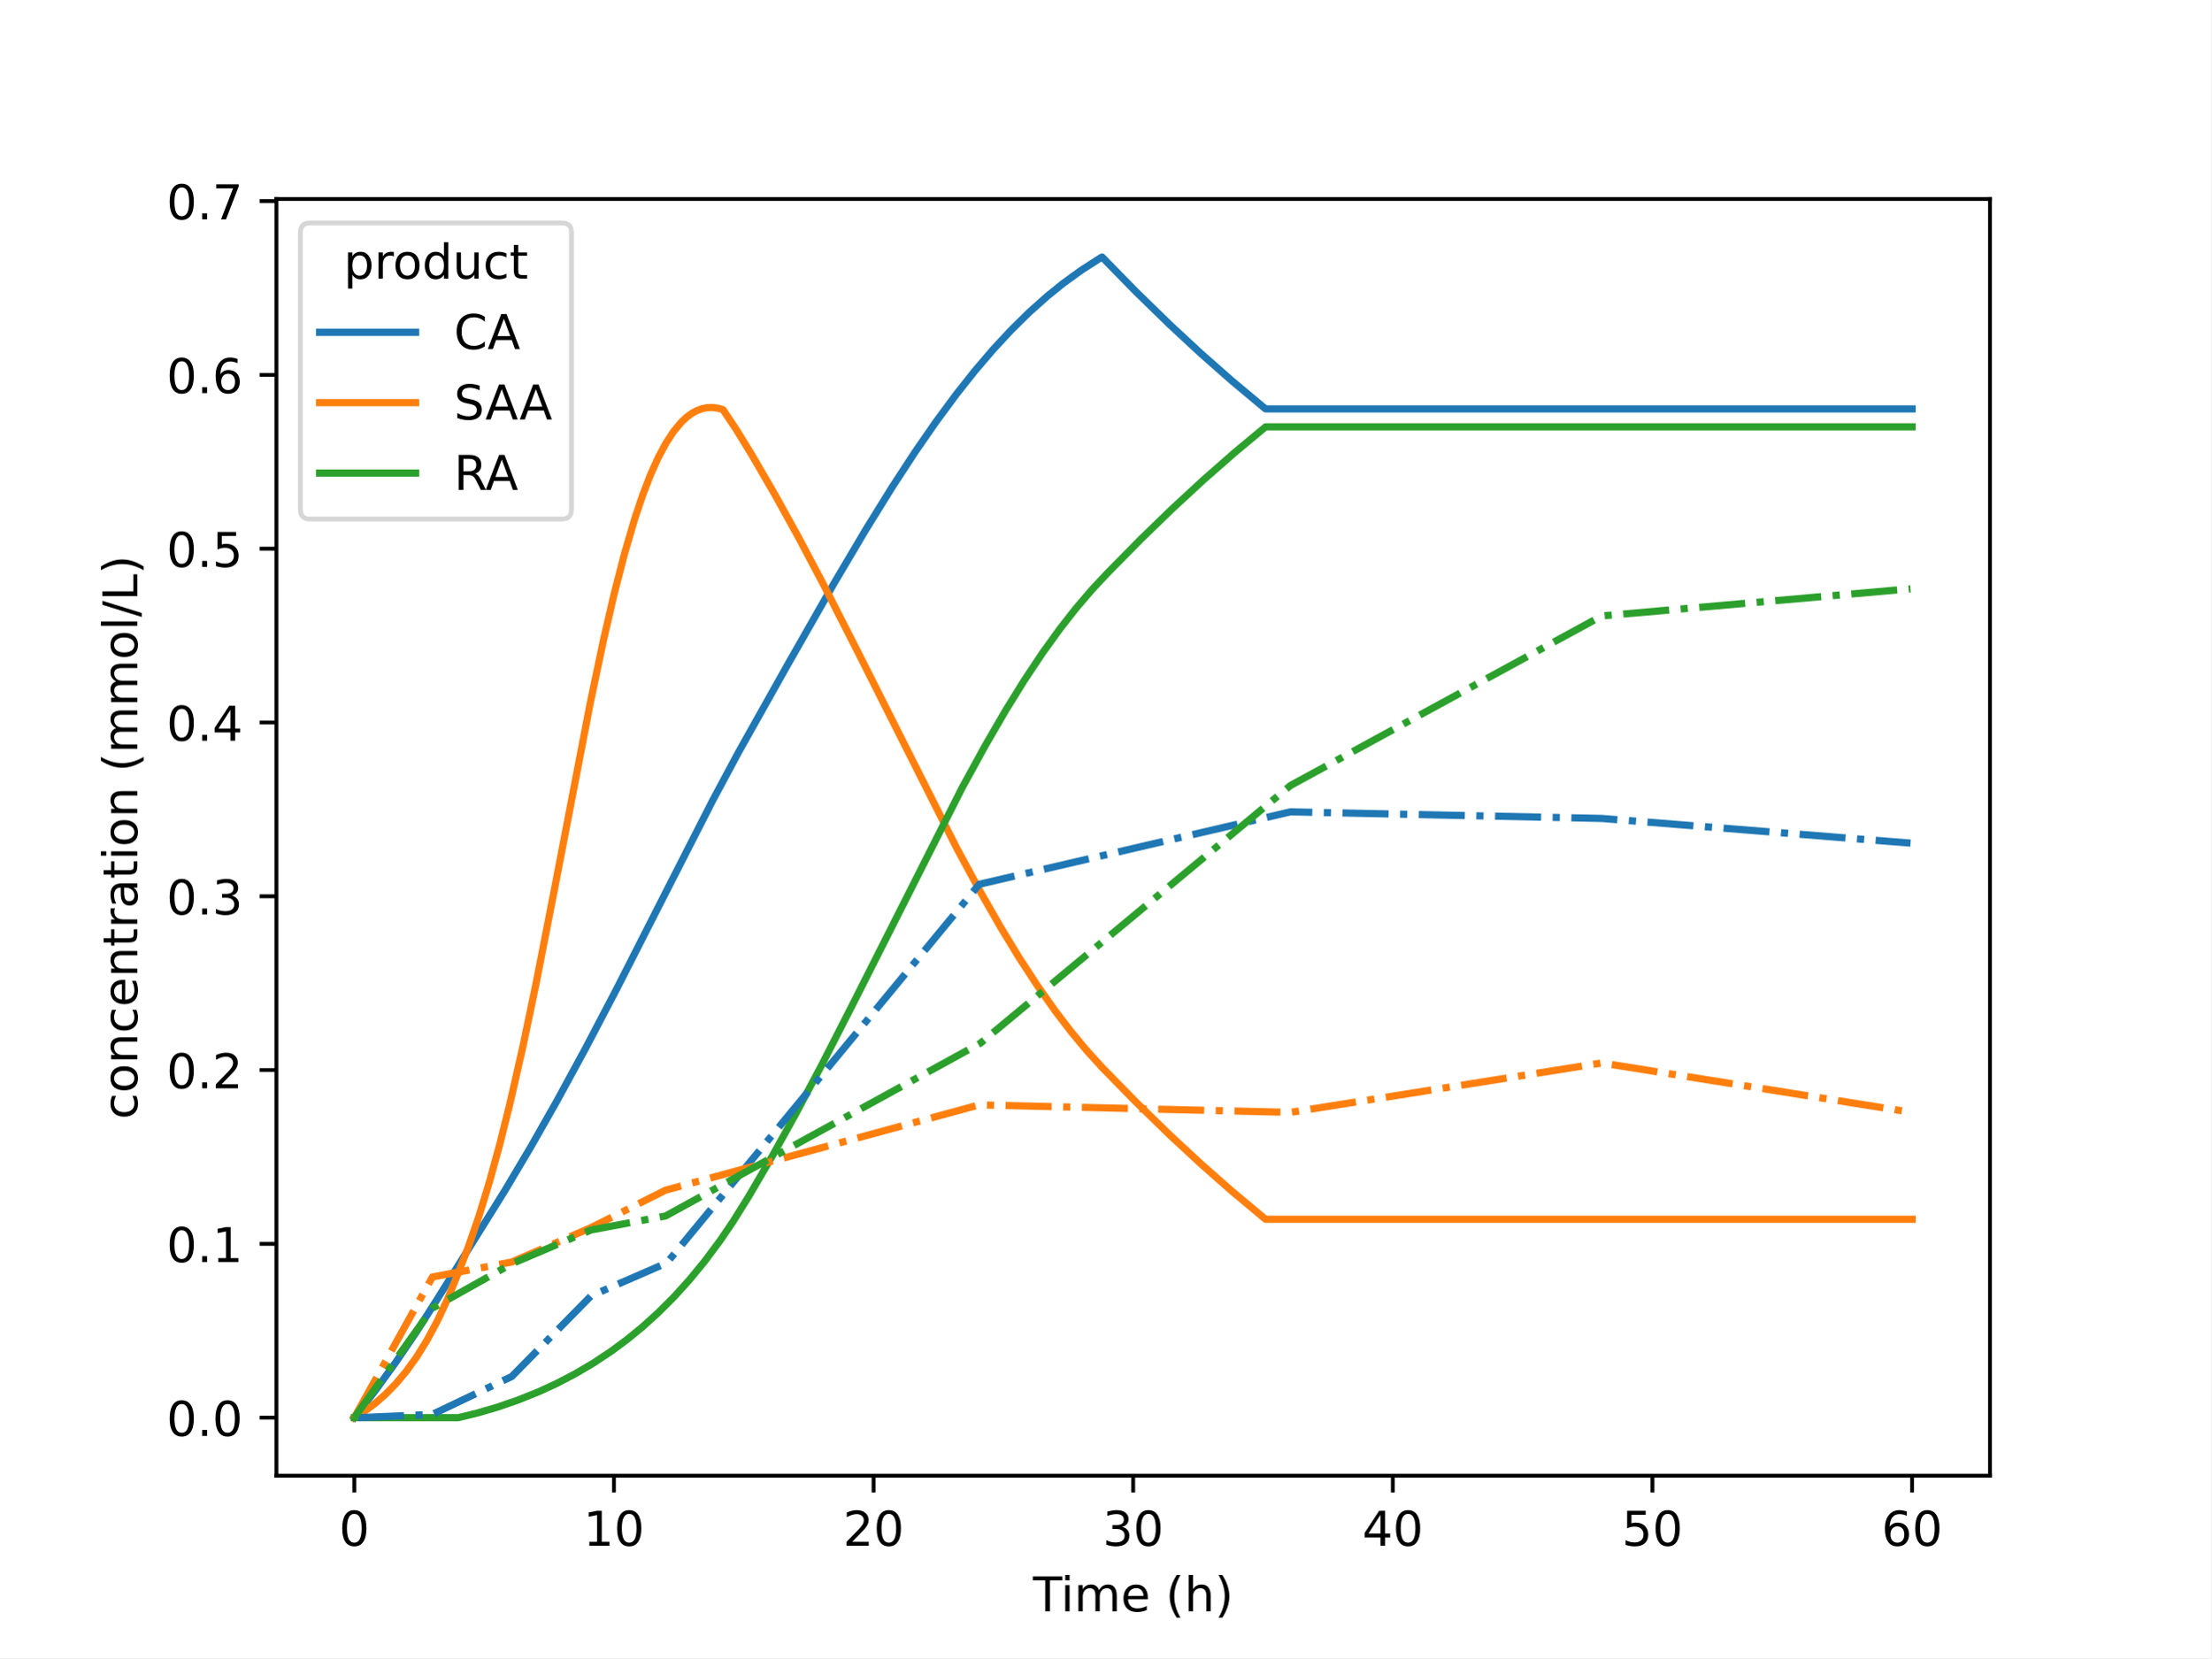
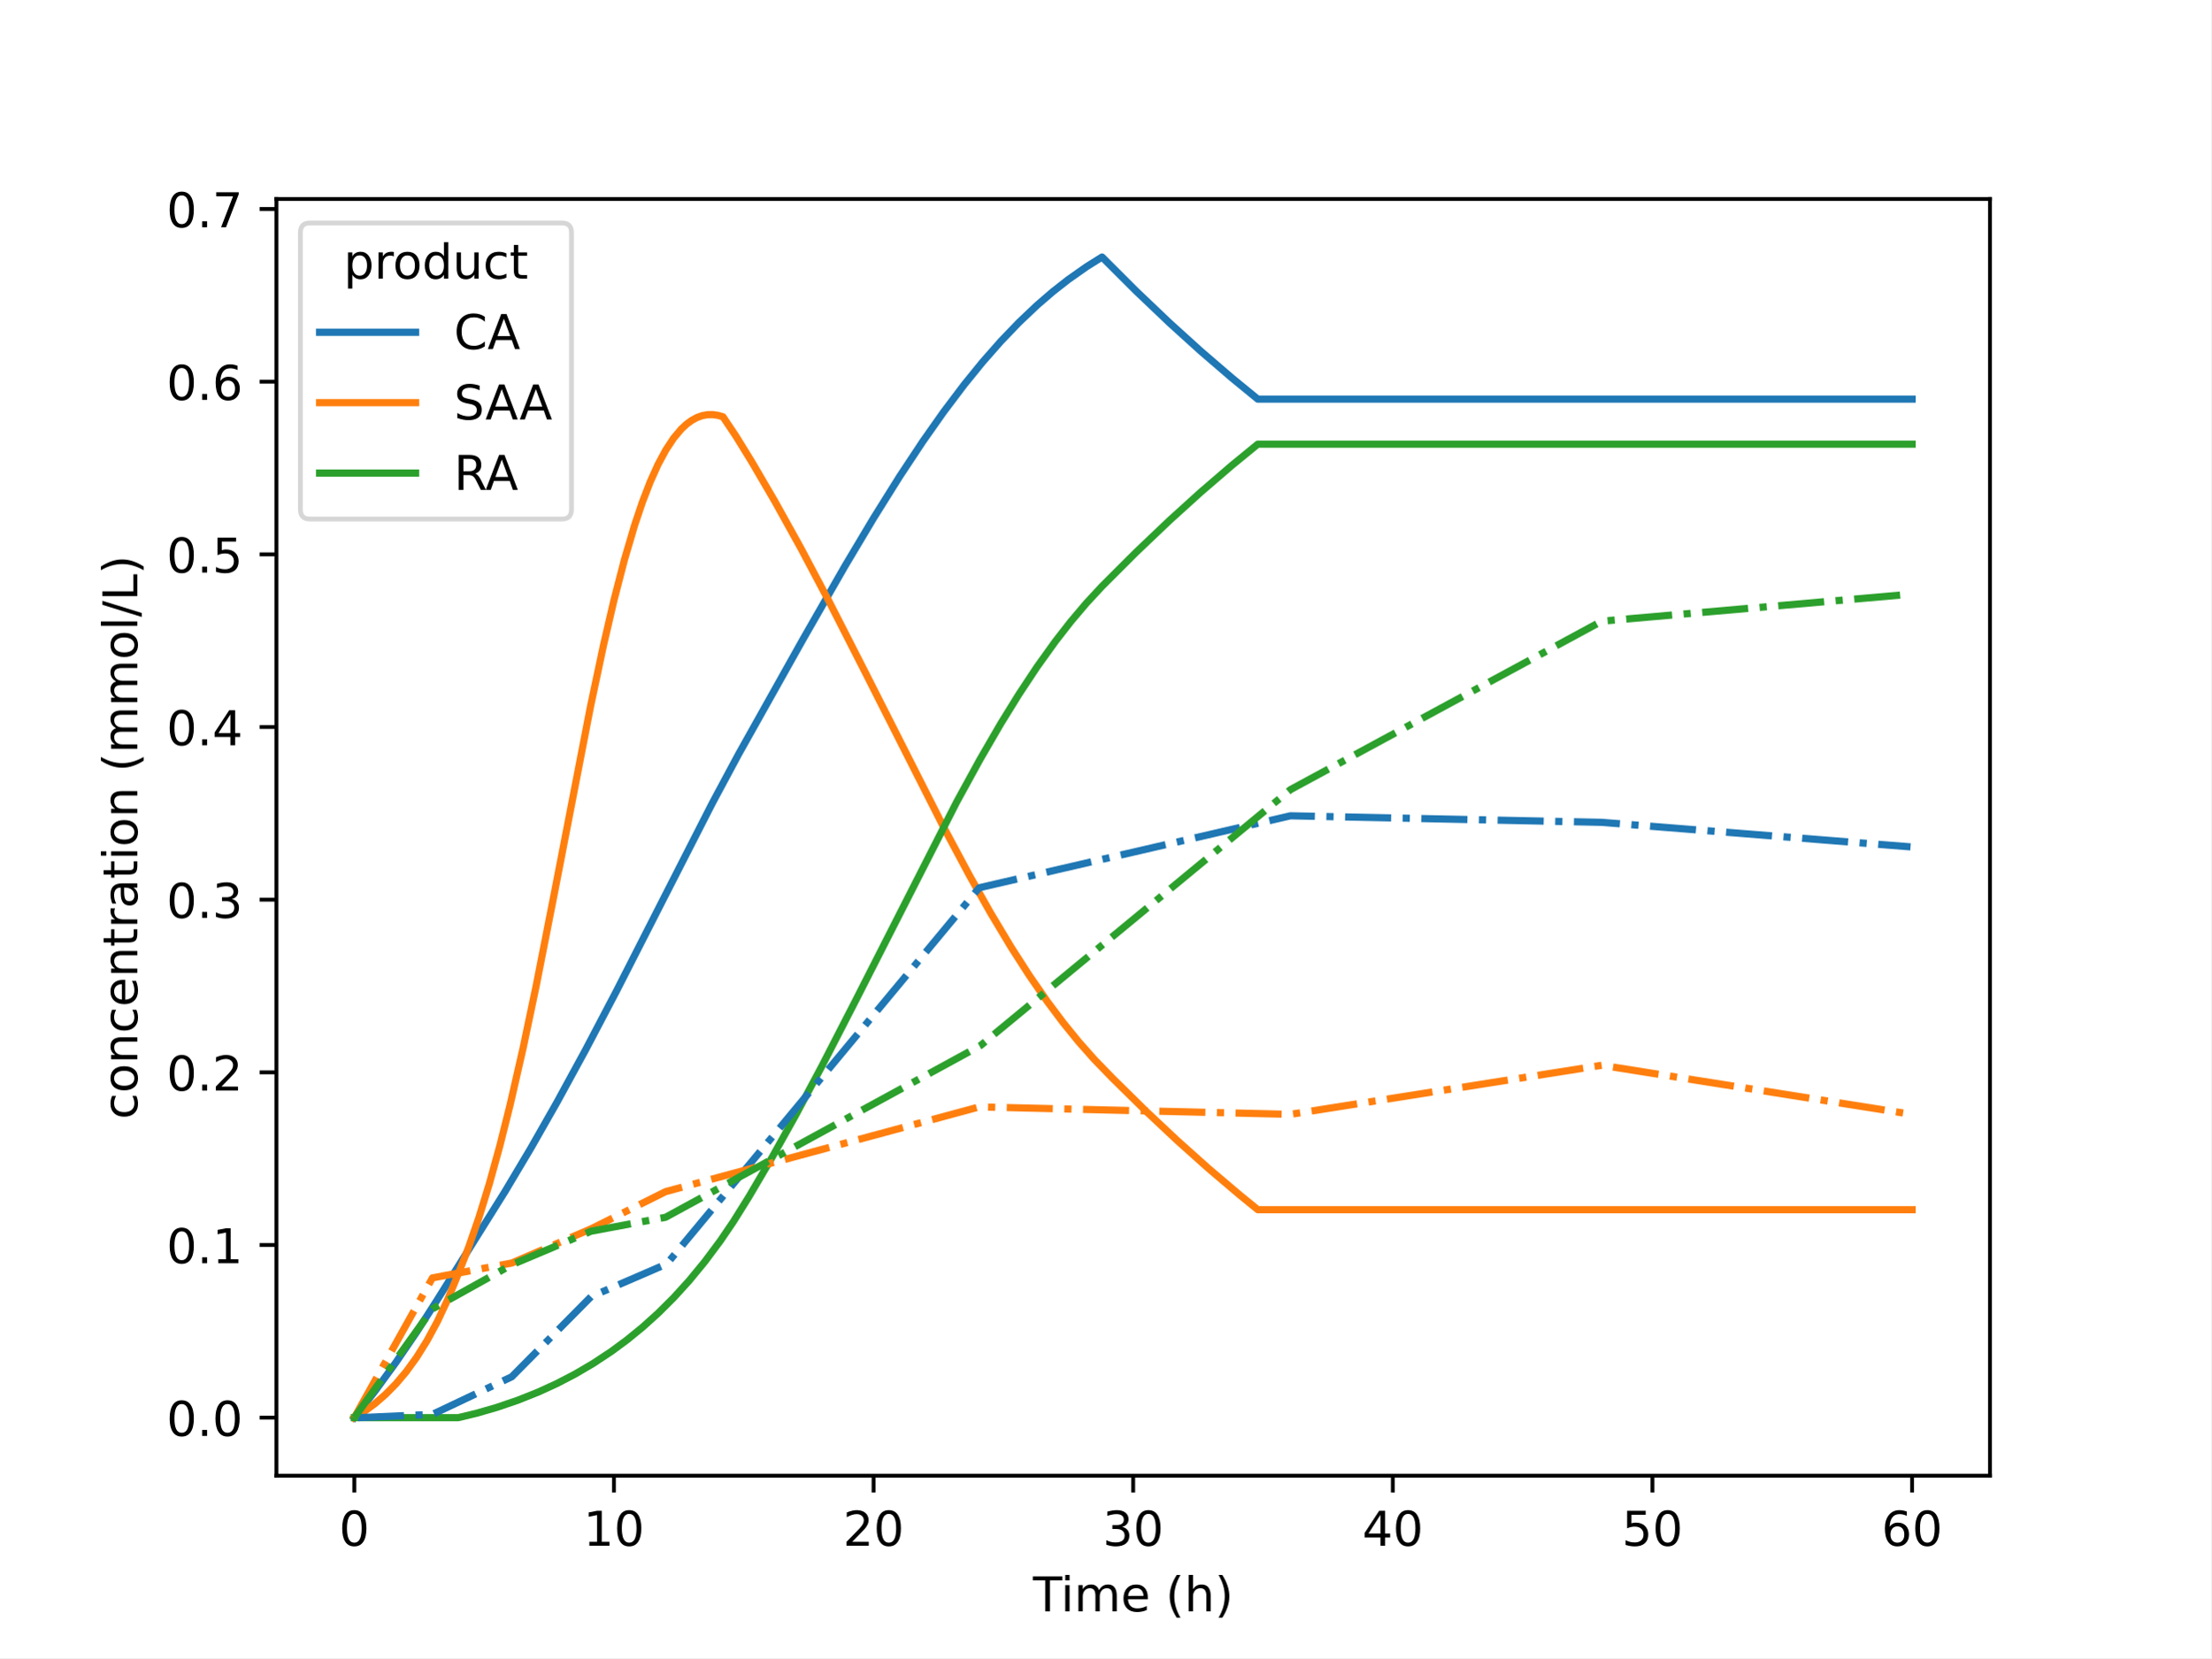
<svg xmlns="http://www.w3.org/2000/svg" xmlns:xlink="http://www.w3.org/1999/xlink" width="460.8pt" height="345.6pt" viewBox="0 0 460.8 345.6" version="1.1">
  <defs>
    <style type="text/css">*{stroke-linejoin: round; stroke-linecap: butt}</style>
  </defs>
  <g id="figure_1">
    <g id="patch_1">
      <path d="M 0 345.6  L 460.8 345.6  L 460.8 0  L 0 0  z " style="fill: #ffffff" />
    </g>
    <g id="axes_1">
      <g id="patch_2">
        <path d="M 57.6 307.584  L 414.72 307.584  L 414.72 41.472  L 57.6 41.472  z " style="fill: #ffffff" />
      </g>
      <g id="PolyCollection_1" />
      <g id="PolyCollection_2" />
      <g id="PolyCollection_3" />
      <g id="PolyCollection_4" />
      <g id="PolyCollection_5" />
      <g id="PolyCollection_6" />
      <g id="matplotlib.axis_1">
        <g id="xtick_1">
          <g id="line2d_1">
            <defs>
-               <path id="m8dd943b376" d="M 0 0  L 0 3.5  " style="stroke: #000000; stroke-width: 0.8" />
-             </defs>
-             <g>
-               <use xlink:href="#m8dd943b376" x="73.833" y="307.584" style="stroke: #000000; stroke-width: 0.8" />
+               <path id="m41395af71c" d="M 0 0  L 0 3.5  " style="stroke: #000000; stroke-width: 0.8" />
+             </defs>
+             <g>
+               <use xlink:href="#m41395af71c" x="73.833" y="307.584" style="stroke: #000000; stroke-width: 0.8" />
            </g>
          </g>
          <g id="text_1">
            <g transform="translate(70.65148 322.1824) scale(0.1 -0.1)">
              <defs>
                <path id="DejaVuSans-30" d="M 2034 4250  Q 1547 4250 1301 3770  Q 1056 3291 1056 2328  Q 1056 1369 1301 889  Q 1547 409 2034 409  Q 2525 409 2770 889  Q 3016 1369 3016 2328  Q 3016 3291 2770 3770  Q 2525 4250 2034 4250  z M 2034 4750  Q 2819 4750 3233 4129  Q 3647 3509 3647 2328  Q 3647 1150 3233 529  Q 2819 -91 2034 -91  Q 1250 -91 836 529  Q 422 1150 422 2328  Q 422 3509 836 4129  Q 1250 4750 2034 4750  z " transform="scale(0.015625)" />
              </defs>
              <use xlink:href="#DejaVuSans-30" />
            </g>
          </g>
        </g>
        <g id="xtick_2">
          <g id="line2d_2">
            <g>
-               <use xlink:href="#m8dd943b376" x="127.942" y="307.584" style="stroke: #000000; stroke-width: 0.8" />
+               <use xlink:href="#m41395af71c" x="127.942" y="307.584" style="stroke: #000000; stroke-width: 0.8" />
            </g>
          </g>
          <g id="text_2">
            <g transform="translate(121.5793 322.1824) scale(0.1 -0.1)">
              <defs>
                <path id="DejaVuSans-31" d="M 794 531  L 1825 531  L 1825 4091  L 703 3866  L 703 4441  L 1819 4666  L 2450 4666  L 2450 531  L 3481 531  L 3481 0  L 794 0  L 794 531  z " transform="scale(0.015625)" />
              </defs>
              <use xlink:href="#DejaVuSans-31" />
              <use xlink:href="#DejaVuSans-30" x="63.623" />
            </g>
          </g>
        </g>
        <g id="xtick_3">
          <g id="line2d_3">
            <g>
-               <use xlink:href="#m8dd943b376" x="182.051" y="307.584" style="stroke: #000000; stroke-width: 0.8" />
+               <use xlink:href="#m41395af71c" x="182.051" y="307.584" style="stroke: #000000; stroke-width: 0.8" />
            </g>
          </g>
          <g id="text_3">
            <g transform="translate(175.6884 322.1824) scale(0.1 -0.1)">
              <defs>
                <path id="DejaVuSans-32" d="M 1228 531  L 3431 531  L 3431 0  L 469 0  L 469 531  Q 828 903 1448 1529  Q 2069 2156 2228 2338  Q 2531 2678 2651 2914  Q 2772 3150 2772 3378  Q 2772 3750 2511 3984  Q 2250 4219 1831 4219  Q 1534 4219 1204 4116  Q 875 4013 500 3803  L 500 4441  Q 881 4594 1212 4672  Q 1544 4750 1819 4750  Q 2544 4750 2975 4387  Q 3406 4025 3406 3419  Q 3406 3131 3298 2873  Q 3191 2616 2906 2266  Q 2828 2175 2409 1742  Q 1991 1309 1228 531  z " transform="scale(0.015625)" />
              </defs>
              <use xlink:href="#DejaVuSans-32" />
              <use xlink:href="#DejaVuSans-30" x="63.623" />
            </g>
          </g>
        </g>
        <g id="xtick_4">
          <g id="line2d_4">
            <g>
-               <use xlink:href="#m8dd943b376" x="236.16" y="307.584" style="stroke: #000000; stroke-width: 0.8" />
+               <use xlink:href="#m41395af71c" x="236.16" y="307.584" style="stroke: #000000; stroke-width: 0.8" />
            </g>
          </g>
          <g id="text_4">
            <g transform="translate(229.7975 322.1824) scale(0.1 -0.1)">
              <defs>
                <path id="DejaVuSans-33" d="M 2597 2516  Q 3050 2419 3304 2112  Q 3559 1806 3559 1356  Q 3559 666 3084 287  Q 2609 -91 1734 -91  Q 1441 -91 1130 -33  Q 819 25 488 141  L 488 750  Q 750 597 1062 519  Q 1375 441 1716 441  Q 2309 441 2620 675  Q 2931 909 2931 1356  Q 2931 1769 2642 2001  Q 2353 2234 1838 2234  L 1294 2234  L 1294 2753  L 1863 2753  Q 2328 2753 2575 2939  Q 2822 3125 2822 3475  Q 2822 3834 2567 4026  Q 2313 4219 1838 4219  Q 1578 4219 1281 4162  Q 984 4106 628 3988  L 628 4550  Q 988 4650 1302 4700  Q 1616 4750 1894 4750  Q 2613 4750 3031 4423  Q 3450 4097 3450 3541  Q 3450 3153 3228 2886  Q 3006 2619 2597 2516  z " transform="scale(0.015625)" />
              </defs>
              <use xlink:href="#DejaVuSans-33" />
              <use xlink:href="#DejaVuSans-30" x="63.623" />
            </g>
          </g>
        </g>
        <g id="xtick_5">
          <g id="line2d_5">
            <g>
-               <use xlink:href="#m8dd943b376" x="290.269" y="307.584" style="stroke: #000000; stroke-width: 0.8" />
+               <use xlink:href="#m41395af71c" x="290.269" y="307.584" style="stroke: #000000; stroke-width: 0.8" />
            </g>
          </g>
          <g id="text_5">
            <g transform="translate(283.9066 322.1824) scale(0.1 -0.1)">
              <defs>
                <path id="DejaVuSans-34" d="M 2419 4116  L 825 1625  L 2419 1625  L 2419 4116  z M 2253 4666  L 3047 4666  L 3047 1625  L 3713 1625  L 3713 1100  L 3047 1100  L 3047 0  L 2419 0  L 2419 1100  L 313 1100  L 313 1709  L 2253 4666  z " transform="scale(0.015625)" />
              </defs>
              <use xlink:href="#DejaVuSans-34" />
              <use xlink:href="#DejaVuSans-30" x="63.623" />
            </g>
          </g>
        </g>
        <g id="xtick_6">
          <g id="line2d_6">
            <g>
-               <use xlink:href="#m8dd943b376" x="344.378" y="307.584" style="stroke: #000000; stroke-width: 0.8" />
+               <use xlink:href="#m41395af71c" x="344.378" y="307.584" style="stroke: #000000; stroke-width: 0.8" />
            </g>
          </g>
          <g id="text_6">
            <g transform="translate(338.0157 322.1824) scale(0.1 -0.1)">
              <defs>
                <path id="DejaVuSans-35" d="M 691 4666  L 3169 4666  L 3169 4134  L 1269 4134  L 1269 2991  Q 1406 3038 1543 3061  Q 1681 3084 1819 3084  Q 2600 3084 3056 2656  Q 3513 2228 3513 1497  Q 3513 744 3044 326  Q 2575 -91 1722 -91  Q 1428 -91 1123 -41  Q 819 9 494 109  L 494 744  Q 775 591 1075 516  Q 1375 441 1709 441  Q 2250 441 2565 725  Q 2881 1009 2881 1497  Q 2881 1984 2565 2268  Q 2250 2553 1709 2553  Q 1456 2553 1204 2497  Q 953 2441 691 2322  L 691 4666  z " transform="scale(0.015625)" />
              </defs>
              <use xlink:href="#DejaVuSans-35" />
              <use xlink:href="#DejaVuSans-30" x="63.623" />
            </g>
          </g>
        </g>
        <g id="xtick_7">
          <g id="line2d_7">
            <g>
-               <use xlink:href="#m8dd943b376" x="398.487" y="307.584" style="stroke: #000000; stroke-width: 0.8" />
+               <use xlink:href="#m41395af71c" x="398.487" y="307.584" style="stroke: #000000; stroke-width: 0.8" />
            </g>
          </g>
          <g id="text_7">
            <g transform="translate(392.1248 322.1824) scale(0.1 -0.1)">
              <defs>
                <path id="DejaVuSans-36" d="M 2113 2584  Q 1688 2584 1439 2293  Q 1191 2003 1191 1497  Q 1191 994 1439 701  Q 1688 409 2113 409  Q 2538 409 2786 701  Q 3034 994 3034 1497  Q 3034 2003 2786 2293  Q 2538 2584 2113 2584  z M 3366 4563  L 3366 3988  Q 3128 4100 2886 4159  Q 2644 4219 2406 4219  Q 1781 4219 1451 3797  Q 1122 3375 1075 2522  Q 1259 2794 1537 2939  Q 1816 3084 2150 3084  Q 2853 3084 3261 2657  Q 3669 2231 3669 1497  Q 3669 778 3244 343  Q 2819 -91 2113 -91  Q 1303 -91 875 529  Q 447 1150 447 2328  Q 447 3434 972 4092  Q 1497 4750 2381 4750  Q 2619 4750 2861 4703  Q 3103 4656 3366 4563  z " transform="scale(0.015625)" />
              </defs>
              <use xlink:href="#DejaVuSans-36" />
              <use xlink:href="#DejaVuSans-30" x="63.623" />
            </g>
          </g>
        </g>
        <g id="text_8">
          <g transform="translate(215.267 335.8606) scale(0.1 -0.1)">
            <defs>
              <path id="DejaVuSans-54" d="M -19 4666  L 3928 4666  L 3928 4134  L 2272 4134  L 2272 0  L 1638 0  L 1638 4134  L -19 4134  L -19 4666  z " transform="scale(0.015625)" />
              <path id="DejaVuSans-69" d="M 603 3500  L 1178 3500  L 1178 0  L 603 0  L 603 3500  z M 603 4863  L 1178 4863  L 1178 4134  L 603 4134  L 603 4863  z " transform="scale(0.015625)" />
              <path id="DejaVuSans-6d" d="M 3328 2828  Q 3544 3216 3844 3400  Q 4144 3584 4550 3584  Q 5097 3584 5394 3201  Q 5691 2819 5691 2113  L 5691 0  L 5113 0  L 5113 2094  Q 5113 2597 4934 2840  Q 4756 3084 4391 3084  Q 3944 3084 3684 2787  Q 3425 2491 3425 1978  L 3425 0  L 2847 0  L 2847 2094  Q 2847 2600 2669 2842  Q 2491 3084 2119 3084  Q 1678 3084 1418 2786  Q 1159 2488 1159 1978  L 1159 0  L 581 0  L 581 3500  L 1159 3500  L 1159 2956  Q 1356 3278 1631 3431  Q 1906 3584 2284 3584  Q 2666 3584 2933 3390  Q 3200 3197 3328 2828  z " transform="scale(0.015625)" />
              <path id="DejaVuSans-65" d="M 3597 1894  L 3597 1613  L 953 1613  Q 991 1019 1311 708  Q 1631 397 2203 397  Q 2534 397 2845 478  Q 3156 559 3463 722  L 3463 178  Q 3153 47 2828 -22  Q 2503 -91 2169 -91  Q 1331 -91 842 396  Q 353 884 353 1716  Q 353 2575 817 3079  Q 1281 3584 2069 3584  Q 2775 3584 3186 3129  Q 3597 2675 3597 1894  z M 3022 2063  Q 3016 2534 2758 2815  Q 2500 3097 2075 3097  Q 1594 3097 1305 2825  Q 1016 2553 972 2059  L 3022 2063  z " transform="scale(0.015625)" />
              <path id="DejaVuSans-20" transform="scale(0.015625)" />
              <path id="DejaVuSans-28" d="M 1984 4856  Q 1566 4138 1362 3434  Q 1159 2731 1159 2009  Q 1159 1288 1364 580  Q 1569 -128 1984 -844  L 1484 -844  Q 1016 -109 783 600  Q 550 1309 550 2009  Q 550 2706 781 3412  Q 1013 4119 1484 4856  L 1984 4856  z " transform="scale(0.015625)" />
              <path id="DejaVuSans-68" d="M 3513 2113  L 3513 0  L 2938 0  L 2938 2094  Q 2938 2591 2744 2837  Q 2550 3084 2163 3084  Q 1697 3084 1428 2787  Q 1159 2491 1159 1978  L 1159 0  L 581 0  L 581 4863  L 1159 4863  L 1159 2956  Q 1366 3272 1645 3428  Q 1925 3584 2291 3584  Q 2894 3584 3203 3211  Q 3513 2838 3513 2113  z " transform="scale(0.015625)" />
              <path id="DejaVuSans-29" d="M 513 4856  L 1013 4856  Q 1481 4119 1714 3412  Q 1947 2706 1947 2009  Q 1947 1309 1714 600  Q 1481 -109 1013 -844  L 513 -844  Q 928 -128 1133 580  Q 1338 1288 1338 2009  Q 1338 2731 1133 3434  Q 928 4138 513 4856  z " transform="scale(0.015625)" />
            </defs>
            <use xlink:href="#DejaVuSans-54" />
            <use xlink:href="#DejaVuSans-69" x="57.959" />
            <use xlink:href="#DejaVuSans-6d" x="85.742" />
            <use xlink:href="#DejaVuSans-65" x="183.154" />
            <use xlink:href="#DejaVuSans-20" x="244.678" />
            <use xlink:href="#DejaVuSans-28" x="276.465" />
            <use xlink:href="#DejaVuSans-68" x="315.479" />
            <use xlink:href="#DejaVuSans-29" x="378.857" />
          </g>
        </g>
      </g>
      <g id="matplotlib.axis_2">
        <g id="ytick_1">
          <g id="line2d_8">
            <defs>
-               <path id="m0cec2a2266" d="M 0 0  L -3.5 0  " style="stroke: #000000; stroke-width: 0.8" />
-             </defs>
-             <g>
-               <use xlink:href="#m0cec2a2266" x="57.6" y="295.488" style="stroke: #000000; stroke-width: 0.8" />
+               <path id="mc6c7aec487" d="M 0 0  L -3.5 0  " style="stroke: #000000; stroke-width: 0.8" />
+             </defs>
+             <g>
+               <use xlink:href="#mc6c7aec487" x="57.6" y="295.488" style="stroke: #000000; stroke-width: 0.8" />
            </g>
          </g>
          <g id="text_9">
            <g transform="translate(34.69687 299.2872) scale(0.1 -0.1)">
              <defs>
                <path id="DejaVuSans-2e" d="M 684 794  L 1344 794  L 1344 0  L 684 0  L 684 794  z " transform="scale(0.015625)" />
              </defs>
              <use xlink:href="#DejaVuSans-30" />
              <use xlink:href="#DejaVuSans-2e" x="63.623" />
              <use xlink:href="#DejaVuSans-30" x="95.41" />
            </g>
          </g>
        </g>
        <g id="ytick_2">
          <g id="line2d_9">
            <g>
-               <use xlink:href="#m0cec2a2266" x="57.6" y="259.262" style="stroke: #000000; stroke-width: 0.8" />
+               <use xlink:href="#mc6c7aec487" x="57.6" y="259.498" style="stroke: #000000; stroke-width: 0.8" />
            </g>
          </g>
          <g id="text_10">
-             <g transform="translate(34.69687 263.0615) scale(0.1 -0.1)">
+             <g transform="translate(34.69687 263.2976) scale(0.1 -0.1)">
              <use xlink:href="#DejaVuSans-30" />
              <use xlink:href="#DejaVuSans-2e" x="63.623" />
              <use xlink:href="#DejaVuSans-31" x="95.41" />
            </g>
          </g>
        </g>
        <g id="ytick_3">
          <g id="line2d_10">
            <g>
-               <use xlink:href="#m0cec2a2266" x="57.6" y="223.037" style="stroke: #000000; stroke-width: 0.8" />
+               <use xlink:href="#mc6c7aec487" x="57.6" y="223.509" style="stroke: #000000; stroke-width: 0.8" />
            </g>
          </g>
          <g id="text_11">
-             <g transform="translate(34.69687 226.8359) scale(0.1 -0.1)">
+             <g transform="translate(34.69687 227.3081) scale(0.1 -0.1)">
              <use xlink:href="#DejaVuSans-30" />
              <use xlink:href="#DejaVuSans-2e" x="63.623" />
              <use xlink:href="#DejaVuSans-32" x="95.41" />
            </g>
          </g>
        </g>
        <g id="ytick_4">
          <g id="line2d_11">
            <g>
-               <use xlink:href="#m0cec2a2266" x="57.6" y="186.811" style="stroke: #000000; stroke-width: 0.8" />
+               <use xlink:href="#mc6c7aec487" x="57.6" y="187.519" style="stroke: #000000; stroke-width: 0.8" />
            </g>
          </g>
          <g id="text_12">
-             <g transform="translate(34.69687 190.6102) scale(0.1 -0.1)">
+             <g transform="translate(34.69687 191.3185) scale(0.1 -0.1)">
              <use xlink:href="#DejaVuSans-30" />
              <use xlink:href="#DejaVuSans-2e" x="63.623" />
              <use xlink:href="#DejaVuSans-33" x="95.41" />
            </g>
          </g>
        </g>
        <g id="ytick_5">
          <g id="line2d_12">
            <g>
-               <use xlink:href="#m0cec2a2266" x="57.6" y="150.585" style="stroke: #000000; stroke-width: 0.8" />
+               <use xlink:href="#mc6c7aec487" x="57.6" y="151.53" style="stroke: #000000; stroke-width: 0.8" />
            </g>
          </g>
          <g id="text_13">
-             <g transform="translate(34.69687 154.3845) scale(0.1 -0.1)">
+             <g transform="translate(34.69687 155.3289) scale(0.1 -0.1)">
              <use xlink:href="#DejaVuSans-30" />
              <use xlink:href="#DejaVuSans-2e" x="63.623" />
              <use xlink:href="#DejaVuSans-34" x="95.41" />
            </g>
          </g>
        </g>
        <g id="ytick_6">
          <g id="line2d_13">
            <g>
-               <use xlink:href="#m0cec2a2266" x="57.6" y="114.36" style="stroke: #000000; stroke-width: 0.8" />
+               <use xlink:href="#mc6c7aec487" x="57.6" y="115.54" style="stroke: #000000; stroke-width: 0.8" />
            </g>
          </g>
          <g id="text_14">
-             <g transform="translate(34.69687 118.1588) scale(0.1 -0.1)">
+             <g transform="translate(34.69687 119.3393) scale(0.1 -0.1)">
              <use xlink:href="#DejaVuSans-30" />
              <use xlink:href="#DejaVuSans-2e" x="63.623" />
              <use xlink:href="#DejaVuSans-35" x="95.41" />
            </g>
          </g>
        </g>
        <g id="ytick_7">
          <g id="line2d_14">
            <g>
-               <use xlink:href="#m0cec2a2266" x="57.6" y="78.134" style="stroke: #000000; stroke-width: 0.8" />
+               <use xlink:href="#mc6c7aec487" x="57.6" y="79.551" style="stroke: #000000; stroke-width: 0.8" />
            </g>
          </g>
          <g id="text_15">
-             <g transform="translate(34.69687 81.93317) scale(0.1 -0.1)">
+             <g transform="translate(34.69687 83.34972) scale(0.1 -0.1)">
              <use xlink:href="#DejaVuSans-30" />
              <use xlink:href="#DejaVuSans-2e" x="63.623" />
              <use xlink:href="#DejaVuSans-36" x="95.41" />
            </g>
          </g>
        </g>
        <g id="ytick_8">
          <g id="line2d_15">
            <g>
-               <use xlink:href="#m0cec2a2266" x="57.6" y="41.908" style="stroke: #000000; stroke-width: 0.8" />
+               <use xlink:href="#mc6c7aec487" x="57.6" y="43.561" style="stroke: #000000; stroke-width: 0.8" />
            </g>
          </g>
          <g id="text_16">
-             <g transform="translate(34.69687 45.7075) scale(0.1 -0.1)">
+             <g transform="translate(34.69687 47.36014) scale(0.1 -0.1)">
              <defs>
                <path id="DejaVuSans-37" d="M 525 4666  L 3525 4666  L 3525 4397  L 1831 0  L 1172 0  L 2766 4134  L 525 4134  L 525 4666  z " transform="scale(0.015625)" />
              </defs>
              <use xlink:href="#DejaVuSans-30" />
              <use xlink:href="#DejaVuSans-2e" x="63.623" />
              <use xlink:href="#DejaVuSans-37" x="95.41" />
            </g>
          </g>
        </g>
        <g id="text_17">
          <g transform="translate(28.61719 233.3069) rotate(-90) scale(0.1 -0.1)">
            <defs>
              <path id="DejaVuSans-63" d="M 3122 3366  L 3122 2828  Q 2878 2963 2633 3030  Q 2388 3097 2138 3097  Q 1578 3097 1268 2742  Q 959 2388 959 1747  Q 959 1106 1268 751  Q 1578 397 2138 397  Q 2388 397 2633 464  Q 2878 531 3122 666  L 3122 134  Q 2881 22 2623 -34  Q 2366 -91 2075 -91  Q 1284 -91 818 406  Q 353 903 353 1747  Q 353 2603 823 3093  Q 1294 3584 2113 3584  Q 2378 3584 2631 3529  Q 2884 3475 3122 3366  z " transform="scale(0.015625)" />
              <path id="DejaVuSans-6f" d="M 1959 3097  Q 1497 3097 1228 2736  Q 959 2375 959 1747  Q 959 1119 1226 758  Q 1494 397 1959 397  Q 2419 397 2687 759  Q 2956 1122 2956 1747  Q 2956 2369 2687 2733  Q 2419 3097 1959 3097  z M 1959 3584  Q 2709 3584 3137 3096  Q 3566 2609 3566 1747  Q 3566 888 3137 398  Q 2709 -91 1959 -91  Q 1206 -91 779 398  Q 353 888 353 1747  Q 353 2609 779 3096  Q 1206 3584 1959 3584  z " transform="scale(0.015625)" />
              <path id="DejaVuSans-6e" d="M 3513 2113  L 3513 0  L 2938 0  L 2938 2094  Q 2938 2591 2744 2837  Q 2550 3084 2163 3084  Q 1697 3084 1428 2787  Q 1159 2491 1159 1978  L 1159 0  L 581 0  L 581 3500  L 1159 3500  L 1159 2956  Q 1366 3272 1645 3428  Q 1925 3584 2291 3584  Q 2894 3584 3203 3211  Q 3513 2838 3513 2113  z " transform="scale(0.015625)" />
              <path id="DejaVuSans-74" d="M 1172 4494  L 1172 3500  L 2356 3500  L 2356 3053  L 1172 3053  L 1172 1153  Q 1172 725 1289 603  Q 1406 481 1766 481  L 2356 481  L 2356 0  L 1766 0  Q 1100 0 847 248  Q 594 497 594 1153  L 594 3053  L 172 3053  L 172 3500  L 594 3500  L 594 4494  L 1172 4494  z " transform="scale(0.015625)" />
              <path id="DejaVuSans-72" d="M 2631 2963  Q 2534 3019 2420 3045  Q 2306 3072 2169 3072  Q 1681 3072 1420 2755  Q 1159 2438 1159 1844  L 1159 0  L 581 0  L 581 3500  L 1159 3500  L 1159 2956  Q 1341 3275 1631 3429  Q 1922 3584 2338 3584  Q 2397 3584 2469 3576  Q 2541 3569 2628 3553  L 2631 2963  z " transform="scale(0.015625)" />
              <path id="DejaVuSans-61" d="M 2194 1759  Q 1497 1759 1228 1600  Q 959 1441 959 1056  Q 959 750 1161 570  Q 1363 391 1709 391  Q 2188 391 2477 730  Q 2766 1069 2766 1631  L 2766 1759  L 2194 1759  z M 3341 1997  L 3341 0  L 2766 0  L 2766 531  Q 2569 213 2275 61  Q 1981 -91 1556 -91  Q 1019 -91 701 211  Q 384 513 384 1019  Q 384 1609 779 1909  Q 1175 2209 1959 2209  L 2766 2209  L 2766 2266  Q 2766 2663 2505 2880  Q 2244 3097 1772 3097  Q 1472 3097 1187 3025  Q 903 2953 641 2809  L 641 3341  Q 956 3463 1253 3523  Q 1550 3584 1831 3584  Q 2591 3584 2966 3190  Q 3341 2797 3341 1997  z " transform="scale(0.015625)" />
              <path id="DejaVuSans-6c" d="M 603 4863  L 1178 4863  L 1178 0  L 603 0  L 603 4863  z " transform="scale(0.015625)" />
              <path id="DejaVuSans-2f" d="M 1625 4666  L 2156 4666  L 531 -594  L 0 -594  L 1625 4666  z " transform="scale(0.015625)" />
              <path id="DejaVuSans-4c" d="M 628 4666  L 1259 4666  L 1259 531  L 3531 531  L 3531 0  L 628 0  L 628 4666  z " transform="scale(0.015625)" />
            </defs>
            <use xlink:href="#DejaVuSans-63" />
            <use xlink:href="#DejaVuSans-6f" x="54.98" />
            <use xlink:href="#DejaVuSans-6e" x="116.162" />
            <use xlink:href="#DejaVuSans-63" x="179.541" />
            <use xlink:href="#DejaVuSans-65" x="234.521" />
            <use xlink:href="#DejaVuSans-6e" x="296.045" />
            <use xlink:href="#DejaVuSans-74" x="359.424" />
            <use xlink:href="#DejaVuSans-72" x="398.633" />
            <use xlink:href="#DejaVuSans-61" x="439.746" />
            <use xlink:href="#DejaVuSans-74" x="501.025" />
            <use xlink:href="#DejaVuSans-69" x="540.234" />
            <use xlink:href="#DejaVuSans-6f" x="568.018" />
            <use xlink:href="#DejaVuSans-6e" x="629.199" />
            <use xlink:href="#DejaVuSans-20" x="692.578" />
            <use xlink:href="#DejaVuSans-28" x="724.365" />
            <use xlink:href="#DejaVuSans-6d" x="763.379" />
            <use xlink:href="#DejaVuSans-6d" x="860.791" />
            <use xlink:href="#DejaVuSans-6f" x="958.203" />
            <use xlink:href="#DejaVuSans-6c" x="1019.385" />
            <use xlink:href="#DejaVuSans-2f" x="1047.168" />
            <use xlink:href="#DejaVuSans-4c" x="1080.859" />
            <use xlink:href="#DejaVuSans-29" x="1136.572" />
          </g>
        </g>
      </g>
      <g id="line2d_16">
-         <path d="M 73.833 295.488  L 78.161 289.893  L 82.49 283.918  L 86.819 277.54  L 91.148 270.738  L 99.805 256.833  L 105.216 248.147  L 110.627 239.033  L 116.038 229.501  L 121.99 218.566  L 128.483 206.179  L 137.681 188.096  L 148.503 166.873  L 153.914 156.774  L 164.195 138.457  L 173.935 121.373  L 180.428 110.403  L 185.839 101.667  L 190.708 94.207  L 195.037 87.952  L 199.366 82.092  L 203.153 77.314  L 206.941 72.879  L 210.729 68.796  L 214.516 65.069  L 218.304 61.694  L 221.551 59.075  L 225.338 56.327  L 229.126 53.892  L 229.667 53.568  L 236.701 60.758  L 243.735 67.614  L 250.228 73.638  L 256.721 79.363  L 263.215 84.788  L 263.756 85.227  L 398.487 85.227  L 398.487 85.227  " clip-path="url(#p5dca78e0a7)" style="fill: none; stroke: #1f77b4; stroke-width: 1.5; stroke-linecap: square" />
+         <path d="M 73.833 295.488  L 78.161 289.929  L 82.49 283.989  L 86.819 277.647  L 91.148 270.881  L 99.805 257.041  L 105.216 248.39  L 110.627 239.307  L 116.038 229.804  L 121.99 218.898  L 128.483 206.538  L 137.681 188.486  L 148.503 167.291  L 153.914 157.206  L 167.441 133.074  L 176.099 117.971  L 182.051 107.994  L 187.462 99.346  L 192.332 91.99  L 196.66 85.846  L 200.989 80.113  L 204.777 75.456  L 208.564 71.15  L 212.352 67.202  L 216.14 63.611  L 219.386 60.814  L 222.633 58.269  L 226.42 55.605  L 229.667 53.568  L 236.701 60.596  L 243.735 67.294  L 250.228 73.175  L 256.721 78.763  L 262.132 83.194  L 398.487 83.194  L 398.487 83.194  " clip-path="url(#p31e5c88b19)" style="fill: none; stroke: #1f77b4; stroke-width: 1.5; stroke-linecap: square" />
      </g>
      <g id="line2d_17">
-         <path d="M 73.833 295.488  L 75.997 294.12  L 78.161 292.512  L 80.326 290.626  L 82.49 288.417  L 84.655 285.838  L 86.819 282.834  L 88.983 279.346  L 91.148 275.312  L 93.312 270.667  L 95.476 265.347  L 97.641 259.784  L 99.805 253.496  L 101.969 246.427  L 104.134 238.554  L 106.298 229.88  L 109.004 217.967  L 111.709 205.007  L 115.497 185.592  L 123.072 146.192  L 125.777 133.354  L 127.942 123.977  L 130.106 115.544  L 132.271 108.144  L 133.894 103.301  L 135.517 99.068  L 137.14 95.438  L 138.764 92.395  L 140.387 89.915  L 142.01 87.97  L 143.092 86.956  L 144.175 86.158  L 145.257 85.565  L 146.339 85.168  L 147.421 84.959  L 148.503 84.93  L 149.585 85.071  L 150.668 85.375  L 153.373 89.423  L 156.62 94.708  L 161.489 103.091  L 166.359 111.903  L 171.77 122.131  L 178.804 135.945  L 199.366 176.748  L 204.236 185.749  L 208.564 193.316  L 212.352 199.541  L 216.14 205.355  L 219.927 210.732  L 223.174 214.98  L 226.42 218.892  L 229.667 222.471  L 236.701 229.661  L 243.735 236.517  L 250.228 242.541  L 256.721 248.266  L 263.215 253.692  L 263.756 254.13  L 398.487 254.13  L 398.487 254.13  " clip-path="url(#p5dca78e0a7)" style="fill: none; stroke: #ff7f0e; stroke-width: 1.5; stroke-linecap: square" />
+         <path d="M 73.833 295.488  L 75.997 294.129  L 78.161 292.531  L 80.326 290.657  L 82.49 288.463  L 84.655 285.901  L 86.819 282.916  L 88.983 279.451  L 91.148 275.443  L 93.312 270.829  L 95.476 265.543  L 97.641 260.016  L 99.805 253.77  L 101.969 246.748  L 104.134 238.927  L 106.298 230.311  L 109.004 218.477  L 111.709 205.603  L 115.497 186.319  L 123.072 147.184  L 125.777 134.435  L 127.942 125.123  L 130.106 116.75  L 132.271 109.404  L 133.894 104.597  L 135.517 100.397  L 137.14 96.796  L 138.764 93.779  L 140.387 91.321  L 142.01 89.396  L 143.092 88.394  L 144.175 87.606  L 145.257 87.022  L 146.339 86.635  L 147.421 86.434  L 148.503 86.411  L 149.585 86.558  L 150.668 86.868  L 153.373 90.91  L 156.62 96.176  L 161.489 104.512  L 166.9 114.267  L 172.852 125.507  L 180.428 140.36  L 196.66 172.422  L 202.071 182.536  L 206.4 190.213  L 210.729 197.436  L 214.516 203.333  L 218.304 208.802  L 221.551 213.135  L 224.797 217.134  L 228.044 220.8  L 231.831 224.708  L 238.865 231.635  L 245.359 237.734  L 251.852 243.542  L 258.345 249.056  L 262.132 252.137  L 398.487 252.137  L 398.487 252.137  " clip-path="url(#p31e5c88b19)" style="fill: none; stroke: #ff7f0e; stroke-width: 1.5; stroke-linecap: square" />
      </g>
      <g id="line2d_18">
-         <path d="M 73.833 295.488  L 95.476 295.488  L 99.264 294.576  L 103.593 293.317  L 107.921 291.829  L 112.25 290.091  L 116.038 288.346  L 119.825 286.369  L 123.613 284.138  L 127.401 281.624  L 130.647 279.221  L 133.894 276.565  L 137.14 273.63  L 140.387 270.388  L 143.633 266.808  L 146.88 262.855  L 150.127 258.49  L 152.832 254.508  L 156.079 249.29  L 160.948 240.957  L 165.818 232.19  L 171.229 222.005  L 177.722 209.303  L 200.448 164.307  L 205.318 155.412  L 209.647 147.96  L 213.434 141.849  L 217.222 136.157  L 221.009 130.909  L 224.256 126.773  L 227.503 122.973  L 230.749 119.496  L 237.783 112.356  L 244.276 106.064  L 250.769 100.065  L 257.263 94.365  L 263.756 88.964  L 398.487 88.964  L 398.487 88.964  " clip-path="url(#p5dca78e0a7)" style="fill: none; stroke: #2ca02c; stroke-width: 1.5; stroke-linecap: square" />
+         <path d="M 73.833 295.488  L 95.476 295.488  L 99.264 294.582  L 103.593 293.329  L 107.921 291.849  L 112.25 290.119  L 116.038 288.382  L 119.825 286.414  L 123.613 284.191  L 127.401 281.687  L 130.647 279.292  L 133.894 276.645  L 137.14 273.719  L 140.387 270.485  L 143.633 266.914  L 146.88 262.968  L 150.127 258.611  L 152.832 254.636  L 156.079 249.432  L 160.948 241.146  L 165.818 232.432  L 171.229 222.314  L 178.263 208.638  L 199.366 167.168  L 204.236 158.283  L 208.564 150.824  L 212.352 144.696  L 216.14 138.979  L 219.927 133.7  L 223.174 129.533  L 226.42 125.701  L 229.667 122.199  L 236.701 115.171  L 243.735 108.473  L 250.228 102.592  L 256.721 97.005  L 262.132 92.573  L 398.487 92.573  L 398.487 92.573  " clip-path="url(#p31e5c88b19)" style="fill: none; stroke: #2ca02c; stroke-width: 1.5; stroke-linecap: square" />
      </g>
      <g id="line2d_19" />
      <g id="line2d_20" />
      <g id="line2d_21" />
      <g id="line2d_22">
-         <path d="M 74.596 295.488  L 90.113 294.802  L 106.647 286.91  L 123.181 270.096  L 138.953 263.233  L 204.072 184.312  L 268.938 169.214  L 333.803 170.586  L 398.16 175.733  " clip-path="url(#p5dca78e0a7)" style="fill: none; stroke-dasharray: 9.6,2.4,1.5,2.4; stroke-dashoffset: 0; stroke: #1f77b4; stroke-width: 1.5" />
+         <path d="M 74.596 295.488  L 90.113 294.806  L 106.647 286.965  L 123.181 270.261  L 138.953 263.443  L 204.072 185.036  L 268.938 170.037  L 333.803 171.4  L 398.16 176.514  " clip-path="url(#p31e5c88b19)" style="fill: none; stroke-dasharray: 9.6,2.4,1.5,2.4; stroke-dashoffset: 0; stroke: #1f77b4; stroke-width: 1.5" />
      </g>
      <g id="line2d_23">
-         <path d="M 73.833 295.488  L 90.113 266.165  L 106.647 263.046  L 123.181 255.871  L 138.698 248.073  L 204.072 230.292  L 268.938 231.852  L 333.803 221.558  L 398.415 231.852  " clip-path="url(#p5dca78e0a7)" style="fill: none; stroke-dasharray: 9.6,2.4,1.5,2.4; stroke-dashoffset: 0; stroke: #ff7f0e; stroke-width: 1.5" />
+         <path d="M 73.833 295.488  L 90.113 266.356  L 106.647 263.257  L 123.181 256.129  L 138.698 248.382  L 204.072 230.717  L 268.938 232.266  L 333.803 222.039  L 398.415 232.266  " clip-path="url(#p31e5c88b19)" style="fill: none; stroke-dasharray: 9.6,2.4,1.5,2.4; stroke-dashoffset: 0; stroke: #ff7f0e; stroke-width: 1.5" />
      </g>
      <g id="line2d_24">
-         <path d="M 73.833 295.488  L 90.113 272.669  L 106.647 263.405  L 123.181 256.37  L 138.698 253.454  L 204.327 217.424  L 268.938 163.724  L 333.803 128.381  L 398.16 122.719  " clip-path="url(#p5dca78e0a7)" style="fill: none; stroke-dasharray: 9.6,2.4,1.5,2.4; stroke-dashoffset: 0; stroke: #2ca02c; stroke-width: 1.5" />
+         <path d="M 73.833 295.488  L 90.113 272.818  L 106.647 263.614  L 123.181 256.625  L 138.698 253.728  L 204.327 217.933  L 268.938 164.582  L 333.803 129.47  L 398.16 123.845  " clip-path="url(#p31e5c88b19)" style="fill: none; stroke-dasharray: 9.6,2.4,1.5,2.4; stroke-dashoffset: 0; stroke: #2ca02c; stroke-width: 1.5" />
      </g>
      <g id="patch_3">
        <path d="M 57.6 307.584  L 57.6 41.472  " style="fill: none; stroke: #000000; stroke-width: 0.8; stroke-linejoin: miter; stroke-linecap: square" />
      </g>
      <g id="patch_4">
        <path d="M 414.72 307.584  L 414.72 41.472  " style="fill: none; stroke: #000000; stroke-width: 0.8; stroke-linejoin: miter; stroke-linecap: square" />
      </g>
      <g id="patch_5">
        <path d="M 57.6 307.584  L 414.72 307.584  " style="fill: none; stroke: #000000; stroke-width: 0.8; stroke-linejoin: miter; stroke-linecap: square" />
      </g>
      <g id="patch_6">
        <path d="M 57.6 41.472  L 414.72 41.472  " style="fill: none; stroke: #000000; stroke-width: 0.8; stroke-linejoin: miter; stroke-linecap: square" />
      </g>
      <g id="legend_1">
        <g id="patch_7">
          <path d="M 64.6 108.184  L 117.092 108.184  Q 119.092 108.184 119.092 106.184  L 119.092 48.472  Q 119.092 46.472 117.092 46.472  L 64.6 46.472  Q 62.6 46.472 62.6 48.472  L 62.6 106.184  Q 62.6 108.184 64.6 108.184  z " style="fill: #ffffff; opacity: 0.8; stroke: #cccccc; stroke-linejoin: miter" />
        </g>
        <g id="text_18">
          <g transform="translate(71.61719 58.07044) scale(0.1 -0.1)">
            <defs>
              <path id="DejaVuSans-70" d="M 1159 525  L 1159 -1331  L 581 -1331  L 581 3500  L 1159 3500  L 1159 2969  Q 1341 3281 1617 3432  Q 1894 3584 2278 3584  Q 2916 3584 3314 3078  Q 3713 2572 3713 1747  Q 3713 922 3314 415  Q 2916 -91 2278 -91  Q 1894 -91 1617 61  Q 1341 213 1159 525  z M 3116 1747  Q 3116 2381 2855 2742  Q 2594 3103 2138 3103  Q 1681 3103 1420 2742  Q 1159 2381 1159 1747  Q 1159 1113 1420 752  Q 1681 391 2138 391  Q 2594 391 2855 752  Q 3116 1113 3116 1747  z " transform="scale(0.015625)" />
              <path id="DejaVuSans-64" d="M 2906 2969  L 2906 4863  L 3481 4863  L 3481 0  L 2906 0  L 2906 525  Q 2725 213 2448 61  Q 2172 -91 1784 -91  Q 1150 -91 751 415  Q 353 922 353 1747  Q 353 2572 751 3078  Q 1150 3584 1784 3584  Q 2172 3584 2448 3432  Q 2725 3281 2906 2969  z M 947 1747  Q 947 1113 1208 752  Q 1469 391 1925 391  Q 2381 391 2643 752  Q 2906 1113 2906 1747  Q 2906 2381 2643 2742  Q 2381 3103 1925 3103  Q 1469 3103 1208 2742  Q 947 2381 947 1747  z " transform="scale(0.015625)" />
              <path id="DejaVuSans-75" d="M 544 1381  L 544 3500  L 1119 3500  L 1119 1403  Q 1119 906 1312 657  Q 1506 409 1894 409  Q 2359 409 2629 706  Q 2900 1003 2900 1516  L 2900 3500  L 3475 3500  L 3475 0  L 2900 0  L 2900 538  Q 2691 219 2414 64  Q 2138 -91 1772 -91  Q 1169 -91 856 284  Q 544 659 544 1381  z M 1991 3584  L 1991 3584  z " transform="scale(0.015625)" />
            </defs>
            <use xlink:href="#DejaVuSans-70" />
            <use xlink:href="#DejaVuSans-72" x="63.477" />
            <use xlink:href="#DejaVuSans-6f" x="102.34" />
            <use xlink:href="#DejaVuSans-64" x="163.521" />
            <use xlink:href="#DejaVuSans-75" x="226.998" />
            <use xlink:href="#DejaVuSans-63" x="290.377" />
            <use xlink:href="#DejaVuSans-74" x="345.357" />
          </g>
        </g>
        <g id="line2d_25">
          <path d="M 66.6 69.249  L 76.6 69.249  L 86.6 69.249  " style="fill: none; stroke: #1f77b4; stroke-width: 1.5; stroke-linecap: square" />
        </g>
        <g id="text_19">
          <g transform="translate(94.6 72.74856) scale(0.1 -0.1)">
            <defs>
              <path id="DejaVuSans-43" d="M 4122 4306  L 4122 3641  Q 3803 3938 3442 4084  Q 3081 4231 2675 4231  Q 1875 4231 1450 3742  Q 1025 3253 1025 2328  Q 1025 1406 1450 917  Q 1875 428 2675 428  Q 3081 428 3442 575  Q 3803 722 4122 1019  L 4122 359  Q 3791 134 3420 21  Q 3050 -91 2638 -91  Q 1578 -91 968 557  Q 359 1206 359 2328  Q 359 3453 968 4101  Q 1578 4750 2638 4750  Q 3056 4750 3426 4639  Q 3797 4528 4122 4306  z " transform="scale(0.015625)" />
              <path id="DejaVuSans-41" d="M 2188 4044  L 1331 1722  L 3047 1722  L 2188 4044  z M 1831 4666  L 2547 4666  L 4325 0  L 3669 0  L 3244 1197  L 1141 1197  L 716 0  L 50 0  L 1831 4666  z " transform="scale(0.015625)" />
            </defs>
            <use xlink:href="#DejaVuSans-43" />
            <use xlink:href="#DejaVuSans-41" x="69.824" />
          </g>
        </g>
        <g id="line2d_26">
          <path d="M 66.6 83.927  L 76.6 83.927  L 86.6 83.927  " style="fill: none; stroke: #ff7f0e; stroke-width: 1.5; stroke-linecap: square" />
        </g>
        <g id="text_20">
          <g transform="translate(94.6 87.42669) scale(0.1 -0.1)">
            <defs>
              <path id="DejaVuSans-53" d="M 3425 4513  L 3425 3897  Q 3066 4069 2747 4153  Q 2428 4238 2131 4238  Q 1616 4238 1336 4038  Q 1056 3838 1056 3469  Q 1056 3159 1242 3001  Q 1428 2844 1947 2747  L 2328 2669  Q 3034 2534 3370 2195  Q 3706 1856 3706 1288  Q 3706 609 3251 259  Q 2797 -91 1919 -91  Q 1588 -91 1214 -16  Q 841 59 441 206  L 441 856  Q 825 641 1194 531  Q 1563 422 1919 422  Q 2459 422 2753 634  Q 3047 847 3047 1241  Q 3047 1584 2836 1778  Q 2625 1972 2144 2069  L 1759 2144  Q 1053 2284 737 2584  Q 422 2884 422 3419  Q 422 4038 858 4394  Q 1294 4750 2059 4750  Q 2388 4750 2728 4690  Q 3069 4631 3425 4513  z " transform="scale(0.015625)" />
            </defs>
            <use xlink:href="#DejaVuSans-53" />
            <use xlink:href="#DejaVuSans-41" x="65.352" />
            <use xlink:href="#DejaVuSans-41" x="136.51" />
          </g>
        </g>
        <g id="line2d_27">
          <path d="M 66.6 98.605  L 76.6 98.605  L 86.6 98.605  " style="fill: none; stroke: #2ca02c; stroke-width: 1.5; stroke-linecap: square" />
        </g>
        <g id="text_21">
          <g transform="translate(94.6 102.1048) scale(0.1 -0.1)">
            <defs>
              <path id="DejaVuSans-52" d="M 2841 2188  Q 3044 2119 3236 1894  Q 3428 1669 3622 1275  L 4263 0  L 3584 0  L 2988 1197  Q 2756 1666 2539 1819  Q 2322 1972 1947 1972  L 1259 1972  L 1259 0  L 628 0  L 628 4666  L 2053 4666  Q 2853 4666 3247 4331  Q 3641 3997 3641 3322  Q 3641 2881 3436 2590  Q 3231 2300 2841 2188  z M 1259 4147  L 1259 2491  L 2053 2491  Q 2509 2491 2742 2702  Q 2975 2913 2975 3322  Q 2975 3731 2742 3939  Q 2509 4147 2053 4147  L 1259 4147  z " transform="scale(0.015625)" />
            </defs>
            <use xlink:href="#DejaVuSans-52" />
            <use xlink:href="#DejaVuSans-41" x="65.482" />
          </g>
        </g>
      </g>
    </g>
  </g>
  <defs>
-     <clipPath id="p5dca78e0a7">
+     <clipPath id="p31e5c88b19">
      <rect x="57.6" y="41.472" width="357.12" height="266.112" />
    </clipPath>
  </defs>
</svg>
